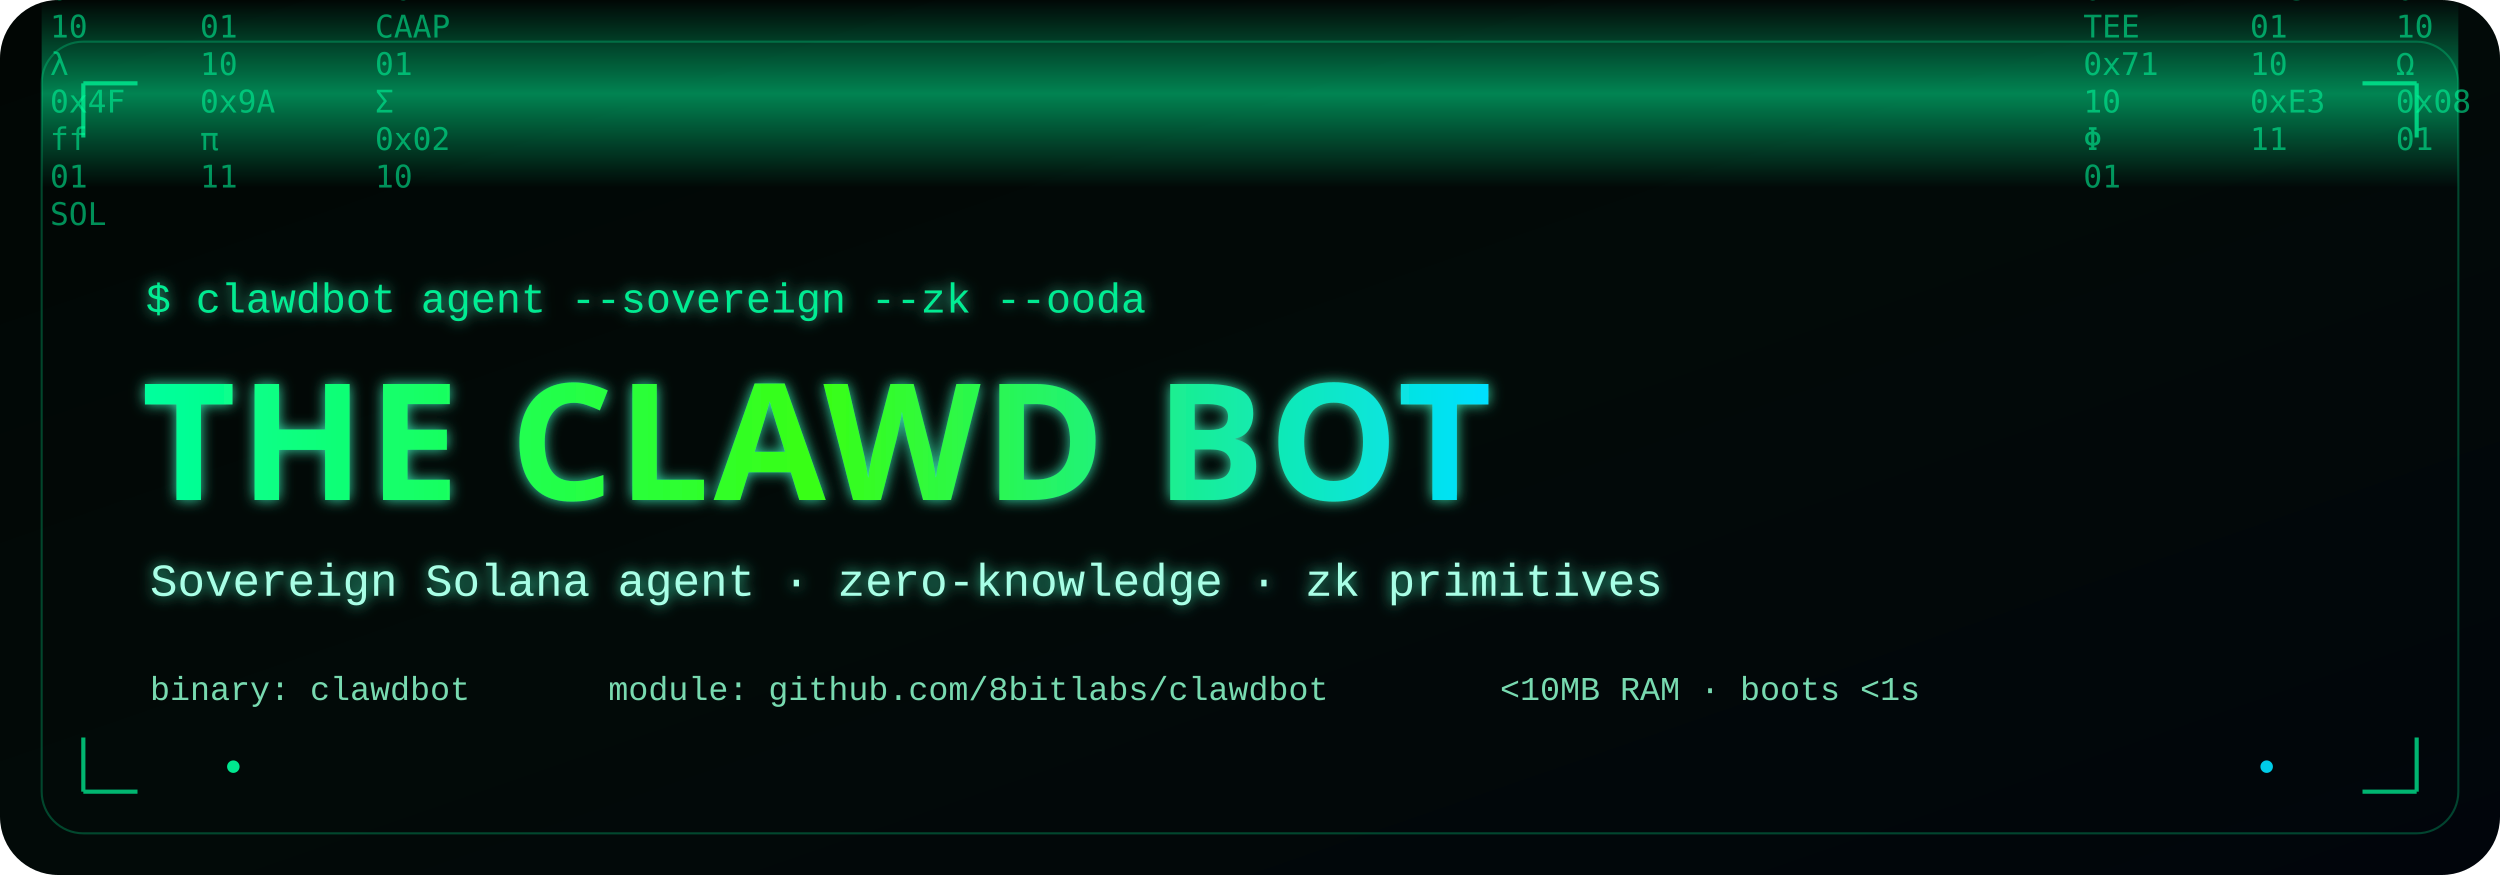
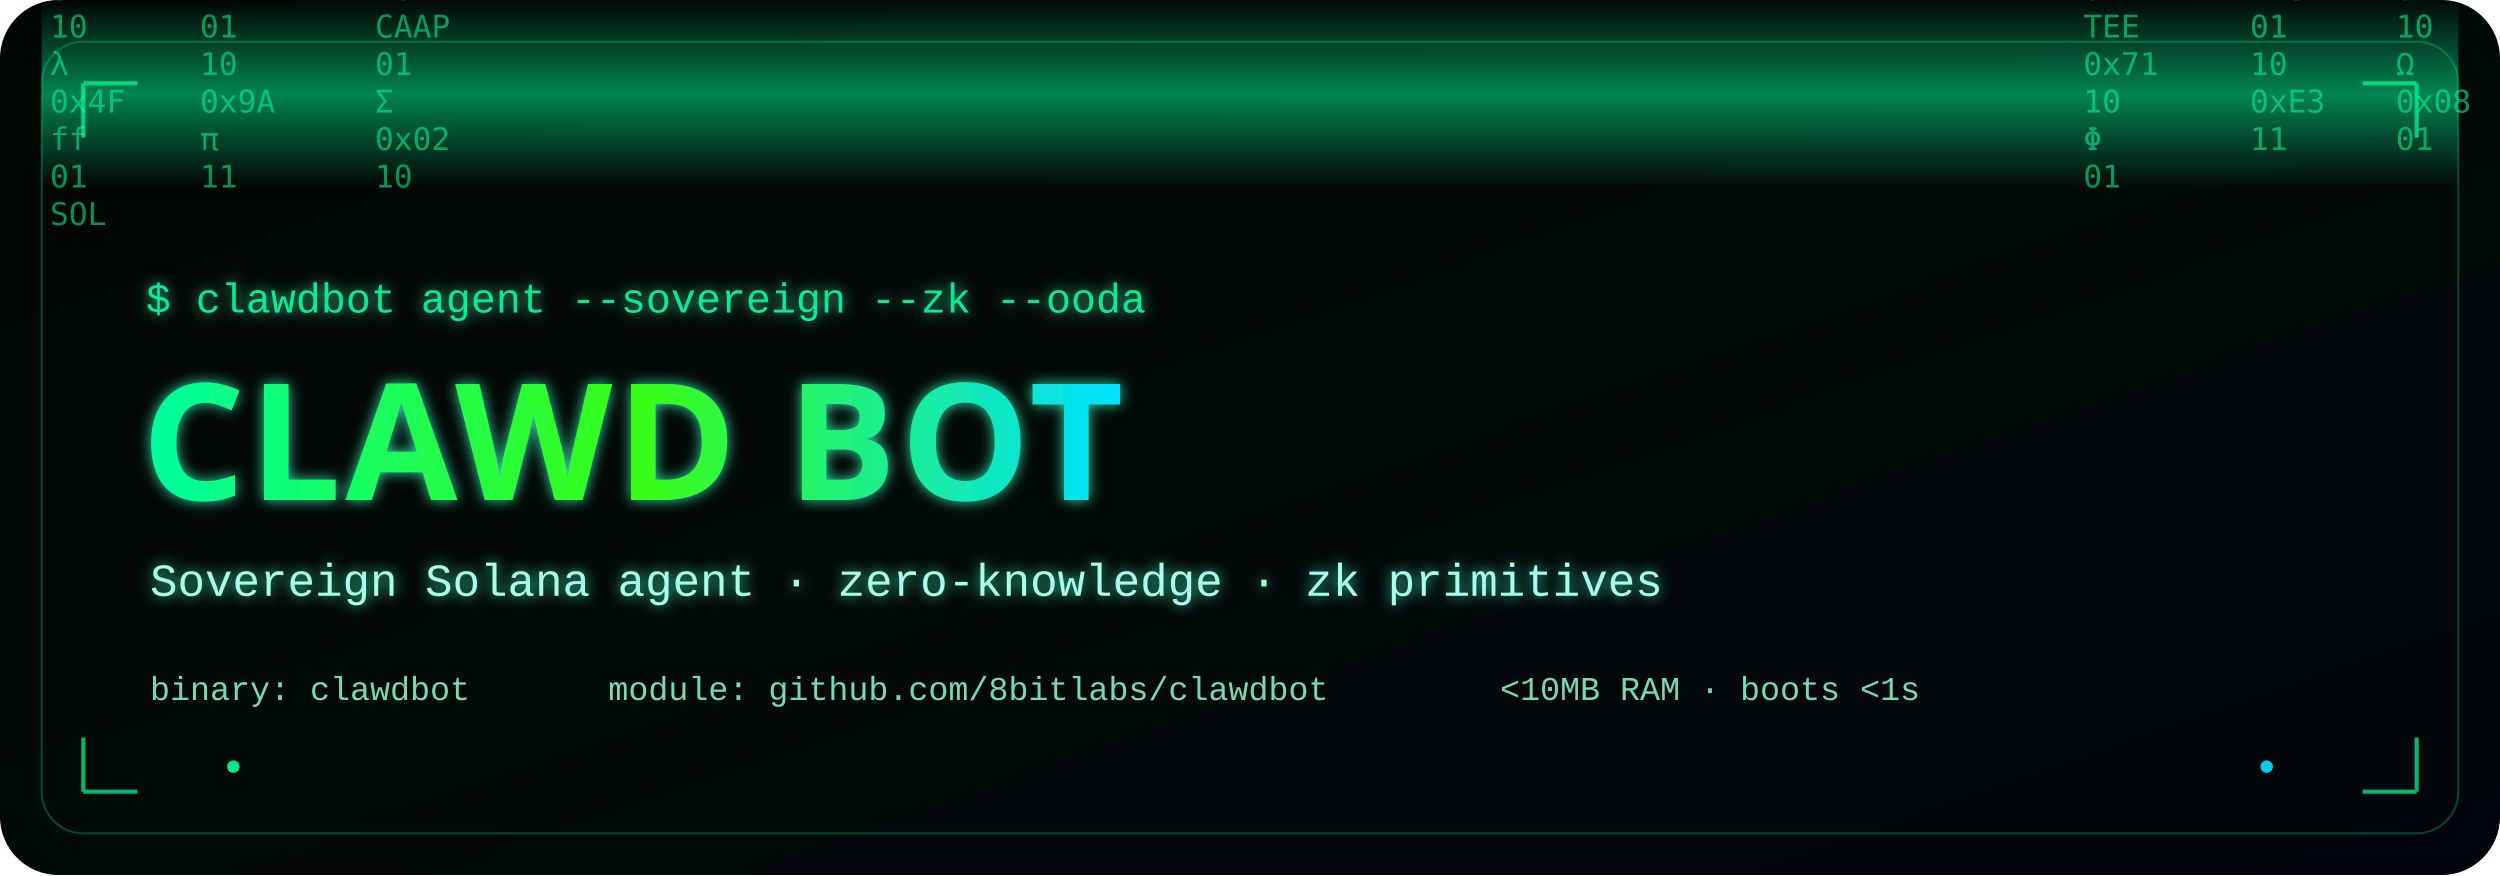
<svg xmlns="http://www.w3.org/2000/svg" width="1200" height="420" viewBox="0 0 1200 420" role="img" aria-labelledby="title desc">
  <defs>
    <linearGradient id="bg" x1="0" y1="0" x2="1" y2="1">
      <stop offset="0" stop-color="#010604" />
      <stop offset="0.5" stop-color="#020a08" />
      <stop offset="1" stop-color="#01050b" />
    </linearGradient>
    <linearGradient id="word" x1="0" y1="0" x2="1" y2="0">
      <stop offset="0" stop-color="#00ff9d" />
      <stop offset="0.5" stop-color="#39ff14" />
      <stop offset="1" stop-color="#00e0ff" />
    </linearGradient>
    <linearGradient id="scan" x1="0" y1="0" x2="0" y2="1">
      <stop offset="0" stop-color="#00ff9d" stop-opacity="0" />
      <stop offset="0.5" stop-color="#00ff9d" stop-opacity="0.5" />
      <stop offset="1" stop-color="#00ff9d" stop-opacity="0" />
    </linearGradient>
    <filter id="glow" x="-40%" y="-40%" width="180%" height="180%">
      <feGaussianBlur stdDeviation="3.2" result="blur" />
      <feColorMatrix in="blur" type="matrix" values="0 0 0 0 0.05 0 0 0 0 1 0 0 0 0 0.55 0 0 0 0.85 0" />
      <feMerge>
        <feMergeNode />
        <feMergeNode in="SourceGraphic" />
      </feMerge>
    </filter>
    <clipPath id="frame">
      <rect width="1200" height="420" rx="28" />
    </clipPath>
    <style>
      .mono { font-family: ui-monospace, SFMono-Regular, Menlo, Consolas, "Liberation Mono", monospace; }
      .rain { fill: #00ff9d; font-family: ui-monospace, Menlo, Consolas, monospace; font-size: 15px; }
    </style>
  </defs>
  <g clip-path="url(#frame)">
    <rect width="1200" height="420" fill="url(#bg)" />
    <g class="rain" opacity="0.55">
      <g>
        <text x="24" y="0">01</text>
        <text x="24" y="18">10</text>
        <text x="24" y="36">λ</text>
        <text x="24" y="54">0x4F</text>
        <text x="24" y="72">ff</text>
        <text x="24" y="90">01</text>
        <text x="24" y="108">SOL</text>
        <animateTransform attributeName="transform" type="translate" from="0 -120" to="0 460" dur="3.4s" repeatCount="indefinite" />
      </g>
      <g>
        <text x="96" y="0">zk</text>
        <text x="96" y="18">01</text>
        <text x="96" y="36">10</text>
        <text x="96" y="54">0x9A</text>
        <text x="96" y="72">π</text>
        <text x="96" y="90">11</text>
        <animateTransform attributeName="transform" type="translate" from="0 -160" to="0 460" dur="4.1s" repeatCount="indefinite" />
      </g>
      <g>
        <text x="180" y="0">10</text>
        <text x="180" y="18">CAAP</text>
        <text x="180" y="36">01</text>
        <text x="180" y="54">Σ</text>
        <text x="180" y="72">0x02</text>
        <text x="180" y="90">10</text>
        <animateTransform attributeName="transform" type="translate" from="0 -100" to="0 460" dur="3.7s" repeatCount="indefinite" />
      </g>
      <g>
        <text x="1000" y="0">01</text>
        <text x="1000" y="18">TEE</text>
        <text x="1000" y="36">0x71</text>
        <text x="1000" y="54">10</text>
        <text x="1000" y="72">Φ</text>
        <text x="1000" y="90">01</text>
        <animateTransform attributeName="transform" type="translate" from="0 -140" to="0 460" dur="3.9s" repeatCount="indefinite" />
      </g>
      <g>
        <text x="1080" y="0">DAS</text>
        <text x="1080" y="18">01</text>
        <text x="1080" y="36">10</text>
        <text x="1080" y="54">0xE3</text>
        <text x="1080" y="72">11</text>
        <animateTransform attributeName="transform" type="translate" from="0 -180" to="0 460" dur="4.4s" repeatCount="indefinite" />
      </g>
      <g>
        <text x="1150" y="0">01</text>
        <text x="1150" y="18">10</text>
        <text x="1150" y="36">Ω</text>
        <text x="1150" y="54">0x08</text>
        <text x="1150" y="72">01</text>
        <animateTransform attributeName="transform" type="translate" from="0 -110" to="0 460" dur="3.3s" repeatCount="indefinite" />
      </g>
    </g>
    <rect x="20" y="20" width="1160" height="380" rx="20" fill="none" stroke="#00ff9d" stroke-width="1" opacity="0.25" />
    <g filter="url(#glow)">
      <text x="70" y="150" class="mono" font-size="20" fill="#00ff9d" opacity="0.9">$ clawdbot agent --sovereign --zk --ooda</text>
      <text x="68" y="240" font-family="ui-sans-serif, system-ui, sans-serif" font-size="78" font-weight="800" letter-spacing="2" fill="url(#word)">
-         THE CLAWD BOT
+         CLAWD BOT
        <animate attributeName="opacity" values="1;0.82;1;0.94;1" dur="2.6s" repeatCount="indefinite" />
      </text>
      <text x="72" y="286" class="mono" font-size="22" fill="#a8ffe6">Sovereign Solana agent · zero-knowledge · zk primitives</text>
    </g>
    <g class="mono" font-size="16" fill="#8dffce" opacity="0.85">
      <text x="72" y="336">binary: clawdbot</text>
      <text x="292" y="336">module: github.com/8bitlabs/clawdbot</text>
      <text x="720" y="336">&lt;10MB RAM · boots &lt;1s</text>
    </g>
    <rect x="20" y="0" width="1160" height="90" fill="url(#scan)">
      <animate attributeName="y" from="-90" to="420" dur="2.9s" repeatCount="indefinite" />
    </rect>
    <g stroke="#00ff9d" stroke-width="2" opacity="0.7" fill="none">
      <path d="M40 40 L40 66 M40 40 L66 40" />
      <path d="M1160 40 L1160 66 M1160 40 L1134 40" />
      <path d="M40 380 L40 354 M40 380 L66 380" />
      <path d="M1160 380 L1160 354 M1160 380 L1134 380" />
    </g>
    <g opacity="0.9">
      <circle cx="112" cy="368" r="3" fill="#00ff9d">
        <animate attributeName="opacity" values="0.2;1;0.2" dur="1.5s" repeatCount="indefinite" />
      </circle>
      <circle cx="1088" cy="368" r="3" fill="#00e0ff">
        <animate attributeName="opacity" values="1;0.2;1" dur="1.7s" repeatCount="indefinite" />
      </circle>
    </g>
  </g>
</svg>
